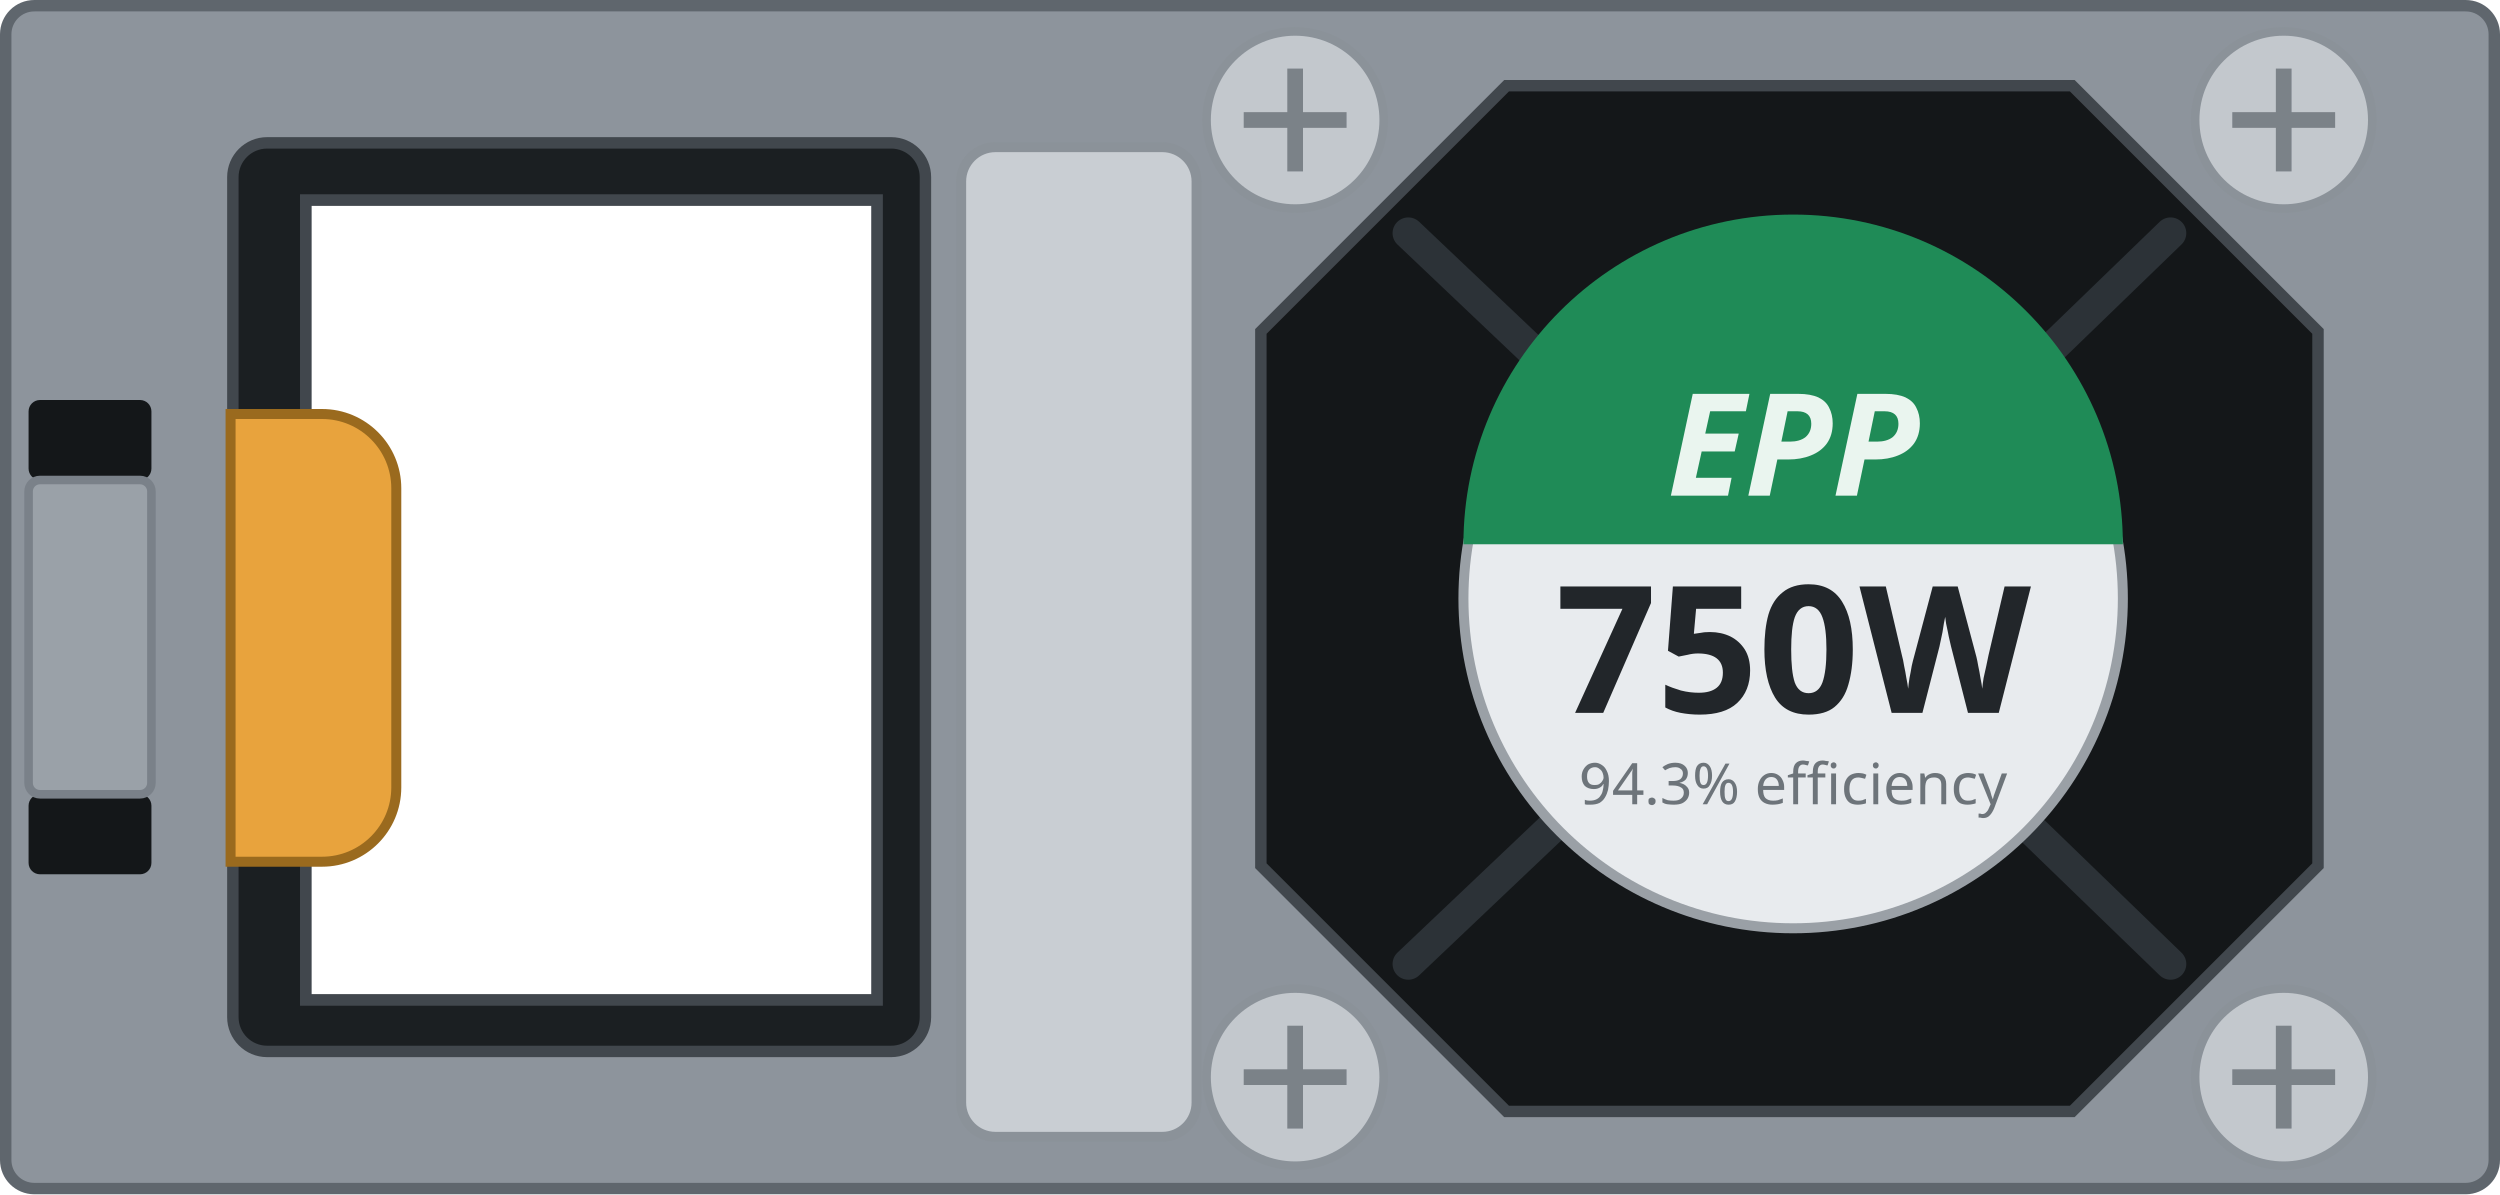
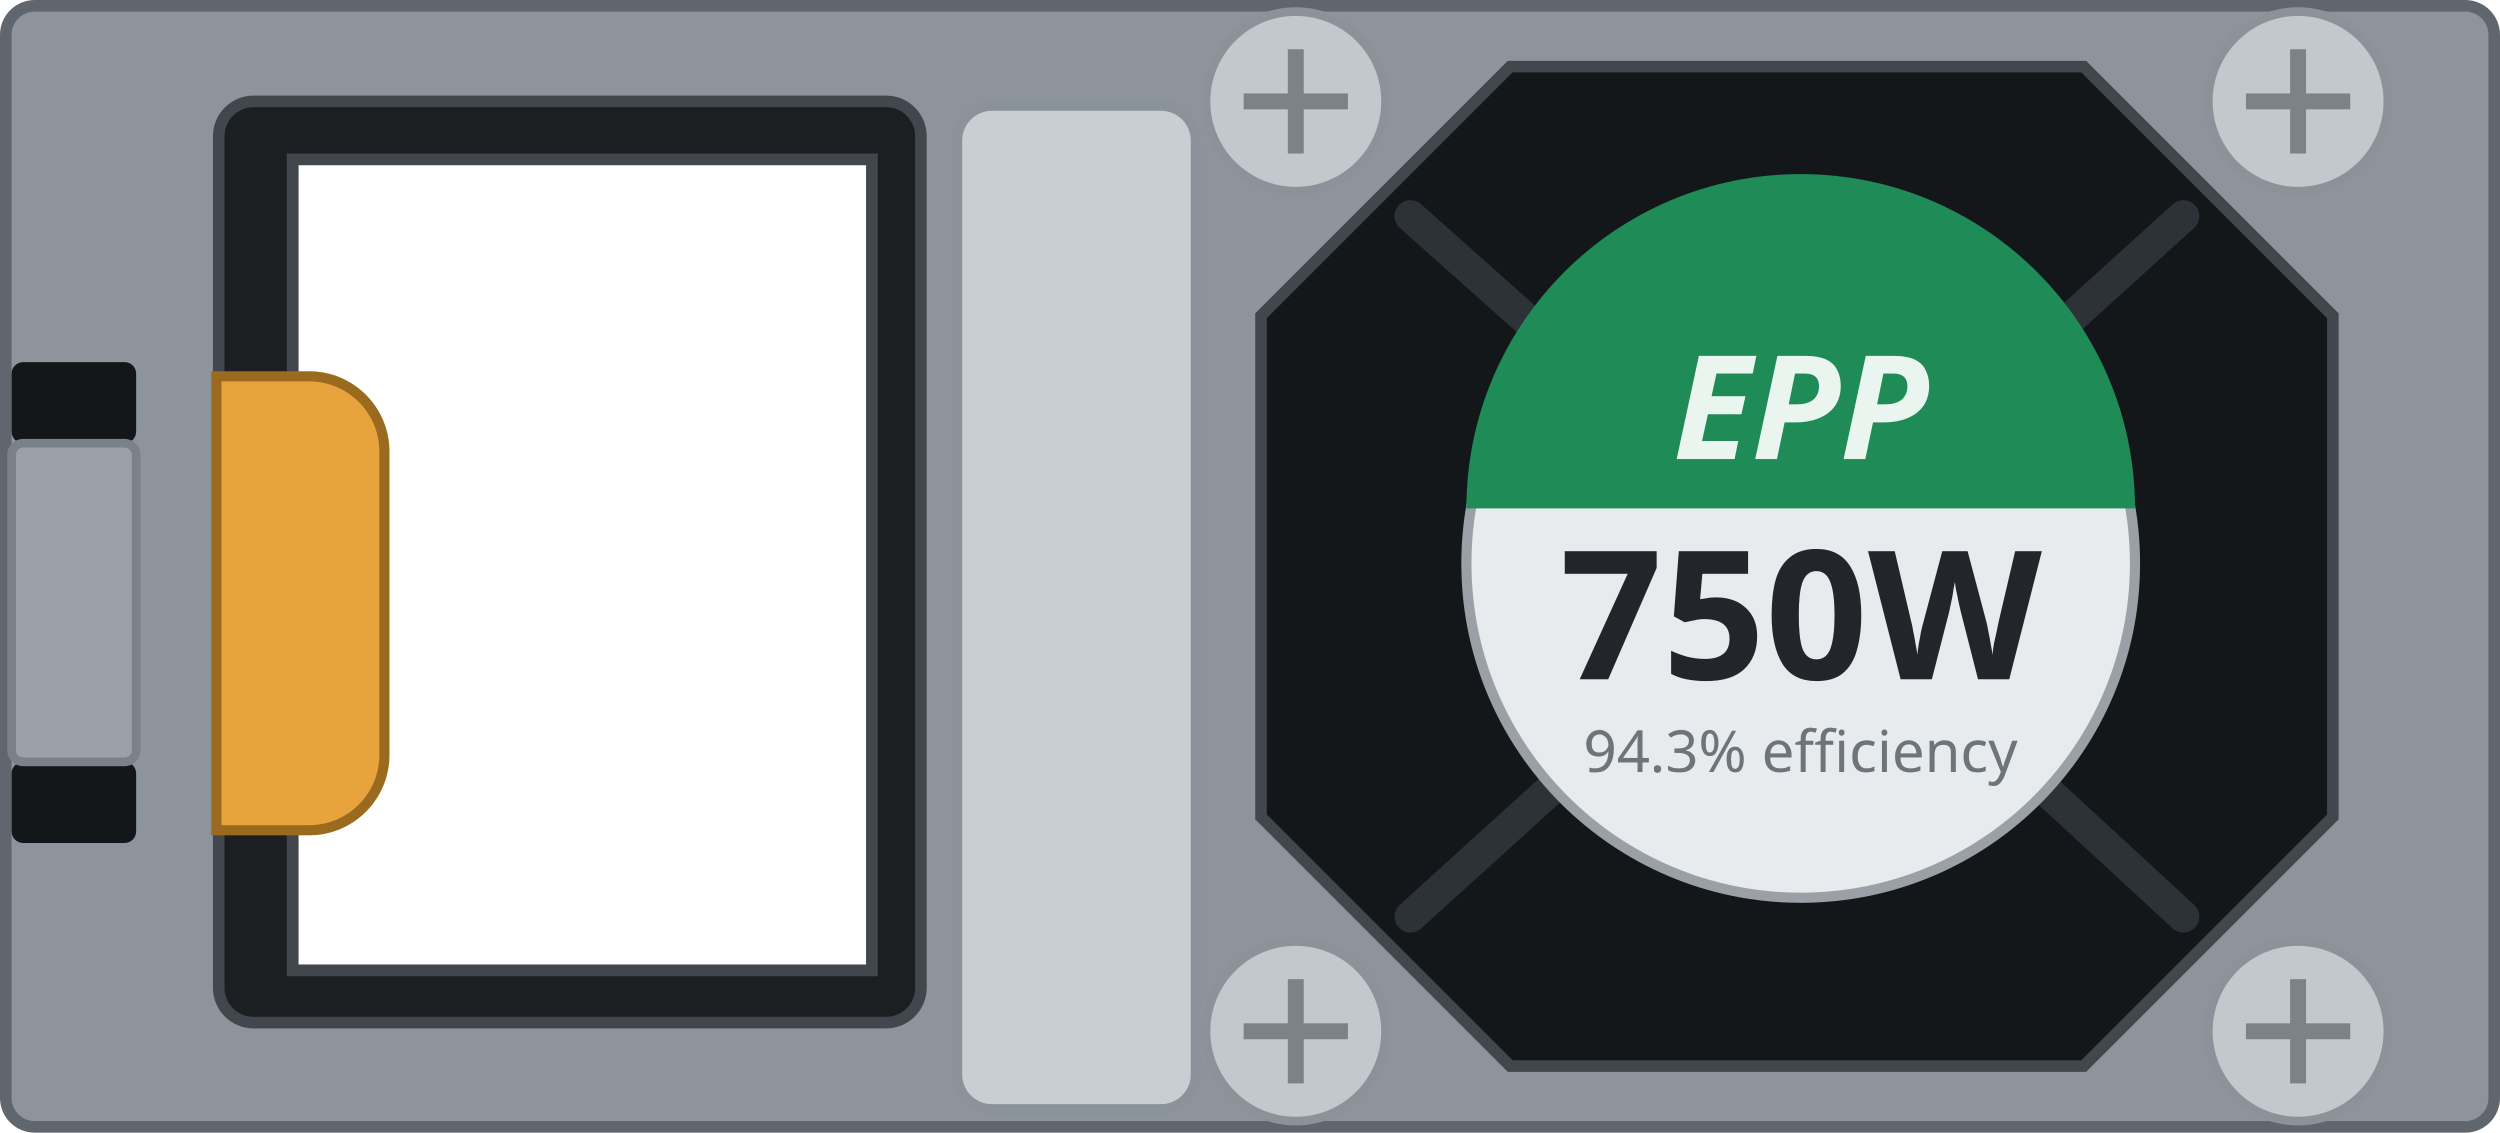
- <svg xmlns="http://www.w3.org/2000/svg" width="87.5mm" height="41.8mm" viewBox="0 0 87.5 41.8">
-   <path id="body" fill-rule="evenodd" d="M0.2 1.2 a1 1 0 0 1 1 -1 h85.10 a1 1 0 0 1 1 1 v39.40 a1 1 0 0 1 -1 1 h-85.10 a1 1 0 0 1 -1 -1 Z M10.70 7.00 h20.00 v28.00 h-20.00 Z" fill="#8d949c" stroke="#5f666d" stroke-width="0.4" />
-   <path id="inlet-bezel" fill-rule="evenodd" d="M8.15 6.20 a1.2 1.2 0 0 1 1.2 -1.2 h21.84 a1.2 1.2 0 0 1 1.2 1.2 v29.40 a1.2 1.2 0 0 1 -1.2 1.2 h-21.84 a1.2 1.2 0 0 1 -1.2 -1.2 Z M10.70 7.00 h20.00 v28.00 h-20.00 Z" fill="#1b1f22" stroke="#41474d" stroke-width="0.4" />
-   <path id="handle" d="M8.07 14.49 h3.20 a2.6 2.6 0 0 1 2.6 2.6 v10.47 a2.6 2.6 0 0 1 -2.6 2.6 h-3.20 Z" fill="var(--led-color, #e8a33d)" stroke="#9a6a1e" stroke-width="0.35" />
-   <rect id="latch-slot-top" x="1.0" y="14.0" width="4.3" height="2.8" rx="0.4" fill="#141719" />
-   <rect id="latch-slot-bottom" x="1.0" y="27.8" width="4.3" height="2.8" rx="0.4" fill="#141719" />
-   <rect id="latch-leg" x="1.0" y="16.80" width="4.3" height="11.00" rx="0.4" fill="#9aa1a8" stroke="#7a8189" stroke-width="0.3" />
-   <rect id="grip" x="33.64" y="5.15" width="8.24" height="34.64" rx="1.2" fill="#c9ced3" stroke="#8b9299" stroke-width="0.35" />
-   <path id="fan" d="M52.73 3.00 H72.53 L81.13 11.60 V30.30 L72.53 38.90 H52.73 L44.13 30.30 V11.60 Z" fill="#141719" stroke="#41474d" stroke-width="0.4" />
+ <svg xmlns="http://www.w3.org/2000/svg" width="86.3mm" height="39.1mm" viewBox="0 0 86.3 39.1">
+   <path id="body" fill-rule="evenodd" d="M0.2 1.2 a1 1 0 0 1 1 -1 h83.90 a1 1 0 0 1 1 1 v36.70 a1 1 0 0 1 -1 1 h-83.90 a1 1 0 0 1 -1 -1 Z M10.10 5.50 h20.00 v28.00 h-20.00 Z" fill="#8d949c" stroke="#5f666d" stroke-width="0.4" />
+   <path id="inlet-bezel" fill-rule="evenodd" d="M7.55 4.70 a1.2 1.2 0 0 1 1.2 -1.2 h21.84 a1.2 1.2 0 0 1 1.2 1.2 v29.40 a1.2 1.2 0 0 1 -1.2 1.2 h-21.84 a1.2 1.2 0 0 1 -1.2 -1.2 Z M10.10 5.50 h20.00 v28.00 h-20.00 Z" fill="#1b1f22" stroke="#41474d" stroke-width="0.4" />
+   <path id="handle" d="M7.47 12.99 h3.20 a2.6 2.6 0 0 1 2.6 2.6 v10.47 a2.6 2.6 0 0 1 -2.6 2.6 h-3.20 Z" fill="var(--led-color, #e8a33d)" stroke="#9a6a1e" stroke-width="0.35" />
+   <rect id="latch-slot-top" x="0.4" y="12.5" width="4.3" height="2.8" rx="0.4" fill="#141719" />
+   <rect id="latch-slot-bottom" x="0.4" y="26.3" width="4.3" height="2.8" rx="0.4" fill="#141719" />
+   <rect id="latch-leg" x="0.4" y="15.30" width="4.3" height="11.00" rx="0.4" fill="#9aa1a8" stroke="#7a8189" stroke-width="0.3" />
+   <rect id="grip" x="33.04" y="3.65" width="8.24" height="34.64" rx="1.2" fill="#c9ced3" stroke="#8b9299" stroke-width="0.35" />
+   <path id="fan" d="M52.13 2.30 H71.93 L80.53 10.90 V28.20 L71.93 36.80 H52.13 L43.53 28.20 V10.90 Z" fill="#141719" stroke="#41474d" stroke-width="0.4" />
  <g stroke="#2c3237" stroke-width="1.1" fill="none" stroke-linecap="round">
-     <path d="M49.29 8.16 L54.39 13.00 M75.97 8.16 L71.05 12.92 M75.97 33.74 L71.05 28.98 M49.29 33.74 L54.39 28.90" />
+     <path d="M48.69 7.46 L53.54 11.78 M75.37 7.46 L70.71 11.69 M75.37 31.64 L70.64 27.28 M48.69 31.64 L53.60 27.19" />
  </g>
  <g>
-     <circle id="screw-1" cx="45.33" cy="4.20" r="3.1" fill="#c3c8cd" stroke="#8b9299" stroke-width="0.3" />
-     <path d="M43.53 4.20 h3.6 M45.33 2.40 v3.6" stroke="#7b8288" stroke-width="0.55" />
+     <circle id="screw-1" cx="44.73" cy="3.50" r="3.1" fill="#c3c8cd" stroke="#8b9299" stroke-width="0.3" />
+     <path d="M42.93 3.50 h3.6 M44.73 1.70 v3.6" stroke="#7b8288" stroke-width="0.55" />
  </g>
  <g>
-     <circle id="screw-2" cx="79.93" cy="4.20" r="3.1" fill="#c3c8cd" stroke="#8b9299" stroke-width="0.3" />
-     <path d="M78.13 4.20 h3.6 M79.93 2.40 v3.6" stroke="#7b8288" stroke-width="0.55" />
+     <circle id="screw-2" cx="79.33" cy="3.50" r="3.1" fill="#c3c8cd" stroke="#8b9299" stroke-width="0.3" />
+     <path d="M77.53 3.50 h3.6 M79.33 1.70 v3.6" stroke="#7b8288" stroke-width="0.55" />
  </g>
  <g>
-     <circle id="screw-3" cx="79.93" cy="37.70" r="3.1" fill="#c3c8cd" stroke="#8b9299" stroke-width="0.3" />
-     <path d="M78.13 37.70 h3.6 M79.93 35.90 v3.6" stroke="#7b8288" stroke-width="0.55" />
+     <circle id="screw-3" cx="79.33" cy="35.60" r="3.1" fill="#c3c8cd" stroke="#8b9299" stroke-width="0.3" />
+     <path d="M77.53 35.60 h3.6 M79.33 33.80 v3.6" stroke="#7b8288" stroke-width="0.55" />
  </g>
  <g>
-     <circle id="screw-4" cx="45.33" cy="37.70" r="3.1" fill="#c3c8cd" stroke="#8b9299" stroke-width="0.3" />
-     <path d="M43.53 37.70 h3.6 M45.33 35.90 v3.6" stroke="#7b8288" stroke-width="0.55" />
+     <circle id="screw-4" cx="44.73" cy="35.60" r="3.1" fill="#c3c8cd" stroke="#8b9299" stroke-width="0.3" />
+     <path d="M42.93 35.60 h3.6 M44.73 33.80 v3.6" stroke="#7b8288" stroke-width="0.55" />
  </g>
-   <circle cx="62.76" cy="20.95" r="11.54" fill="#e8ebee" stroke="#9aa0a6" stroke-width="0.35" />
-   <path d="M51.22 19.05 A11.54 11.54 0 0 1 74.30 19.05 Z" fill="#1f8b57" />
+   <circle cx="62.16" cy="19.45" r="11.54" fill="#e8ebee" stroke="#9aa0a6" stroke-width="0.35" />
+   <path d="M50.62 17.55 A11.54 11.54 0 0 1 73.70 17.55 Z" fill="#1f8b57" />
  <g id="silkscreen">
-     <text x="62.76" y="17.35" font-family="sans-serif" font-size="5.0" font-weight="bold" font-style="italic" fill="#eaf5ef" text-anchor="middle">EPP</text>
-     <text id="watts" x="62.76" y="24.95" font-family="sans-serif" font-size="6.2" font-weight="bold" fill="#22262a" text-anchor="middle">750W</text>
-     <text x="62.76" y="28.15" font-family="sans-serif" font-size="2.0" fill="#6d747a" text-anchor="middle">94.3% efficiency</text>
+     <text x="62.16" y="15.85" font-family="sans-serif" font-size="5.0" font-weight="bold" font-style="italic" fill="#eaf5ef" text-anchor="middle">EPP</text>
+     <text id="watts" x="62.16" y="23.45" font-family="sans-serif" font-size="6.2" font-weight="bold" fill="#22262a" text-anchor="middle">750W</text>
+     <text x="62.16" y="26.65" font-family="sans-serif" font-size="2.0" fill="#6d747a" text-anchor="middle">94.3% efficiency</text>
  </g>
</svg>
